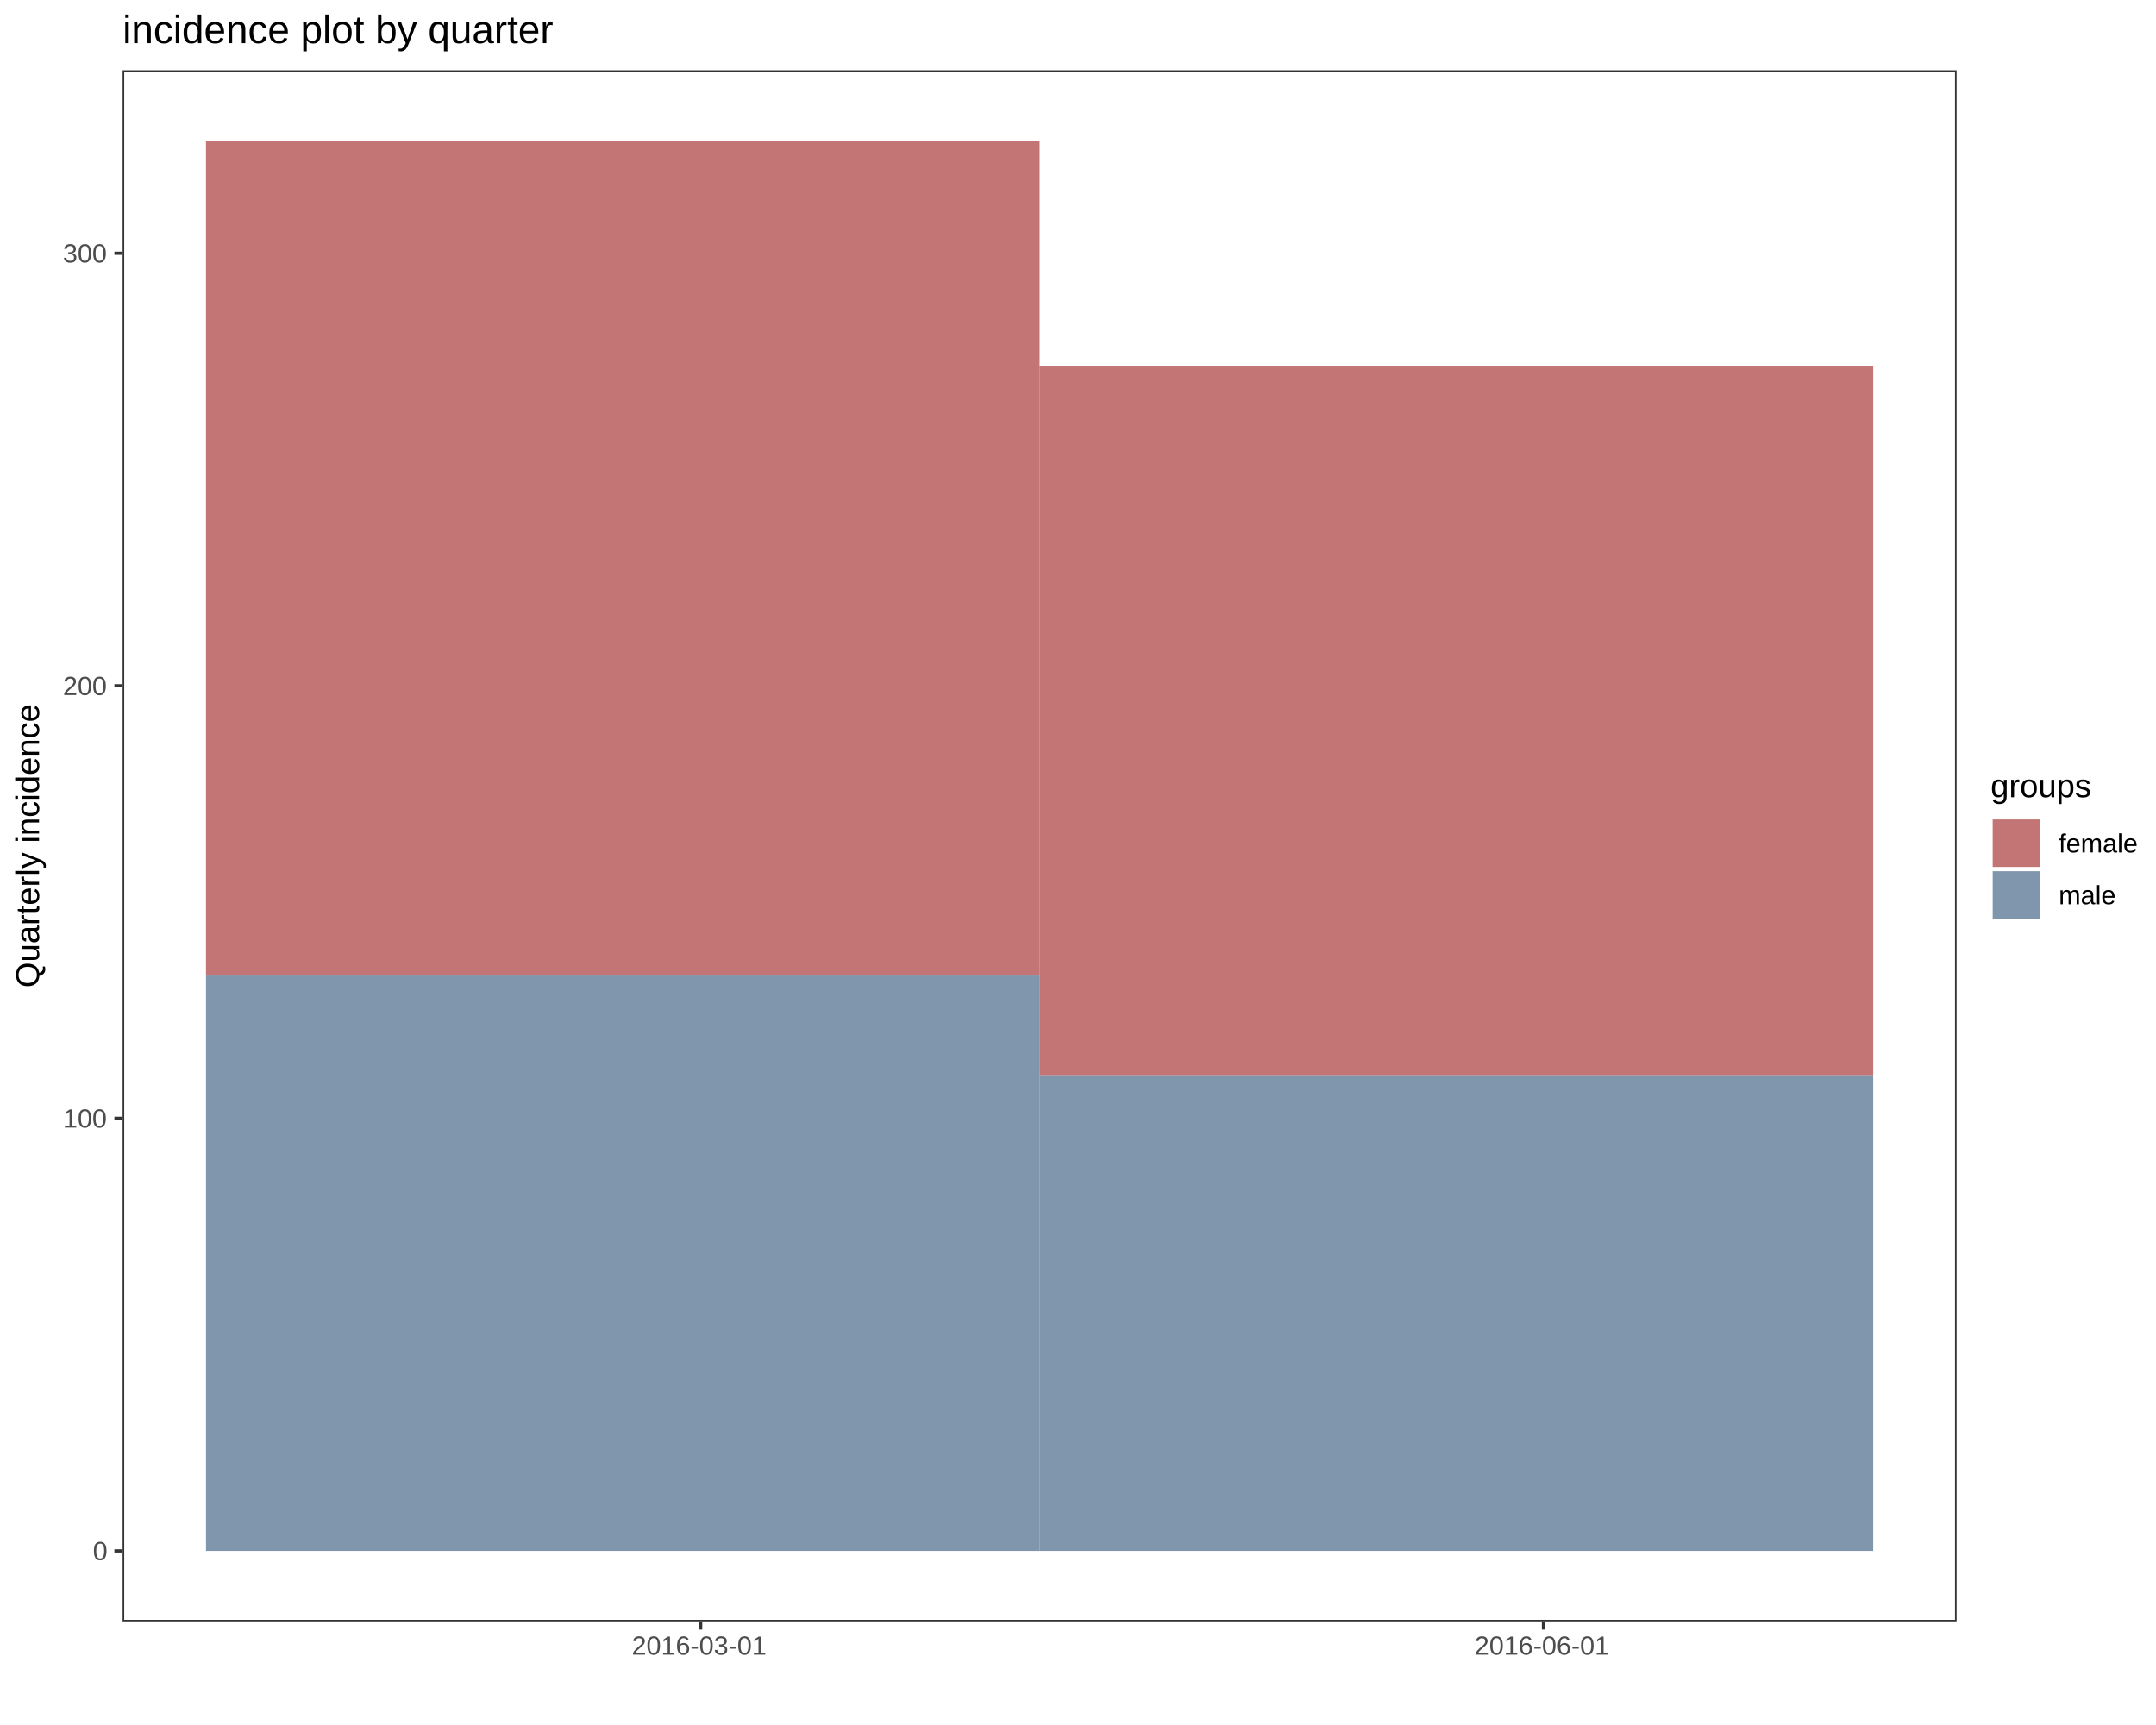
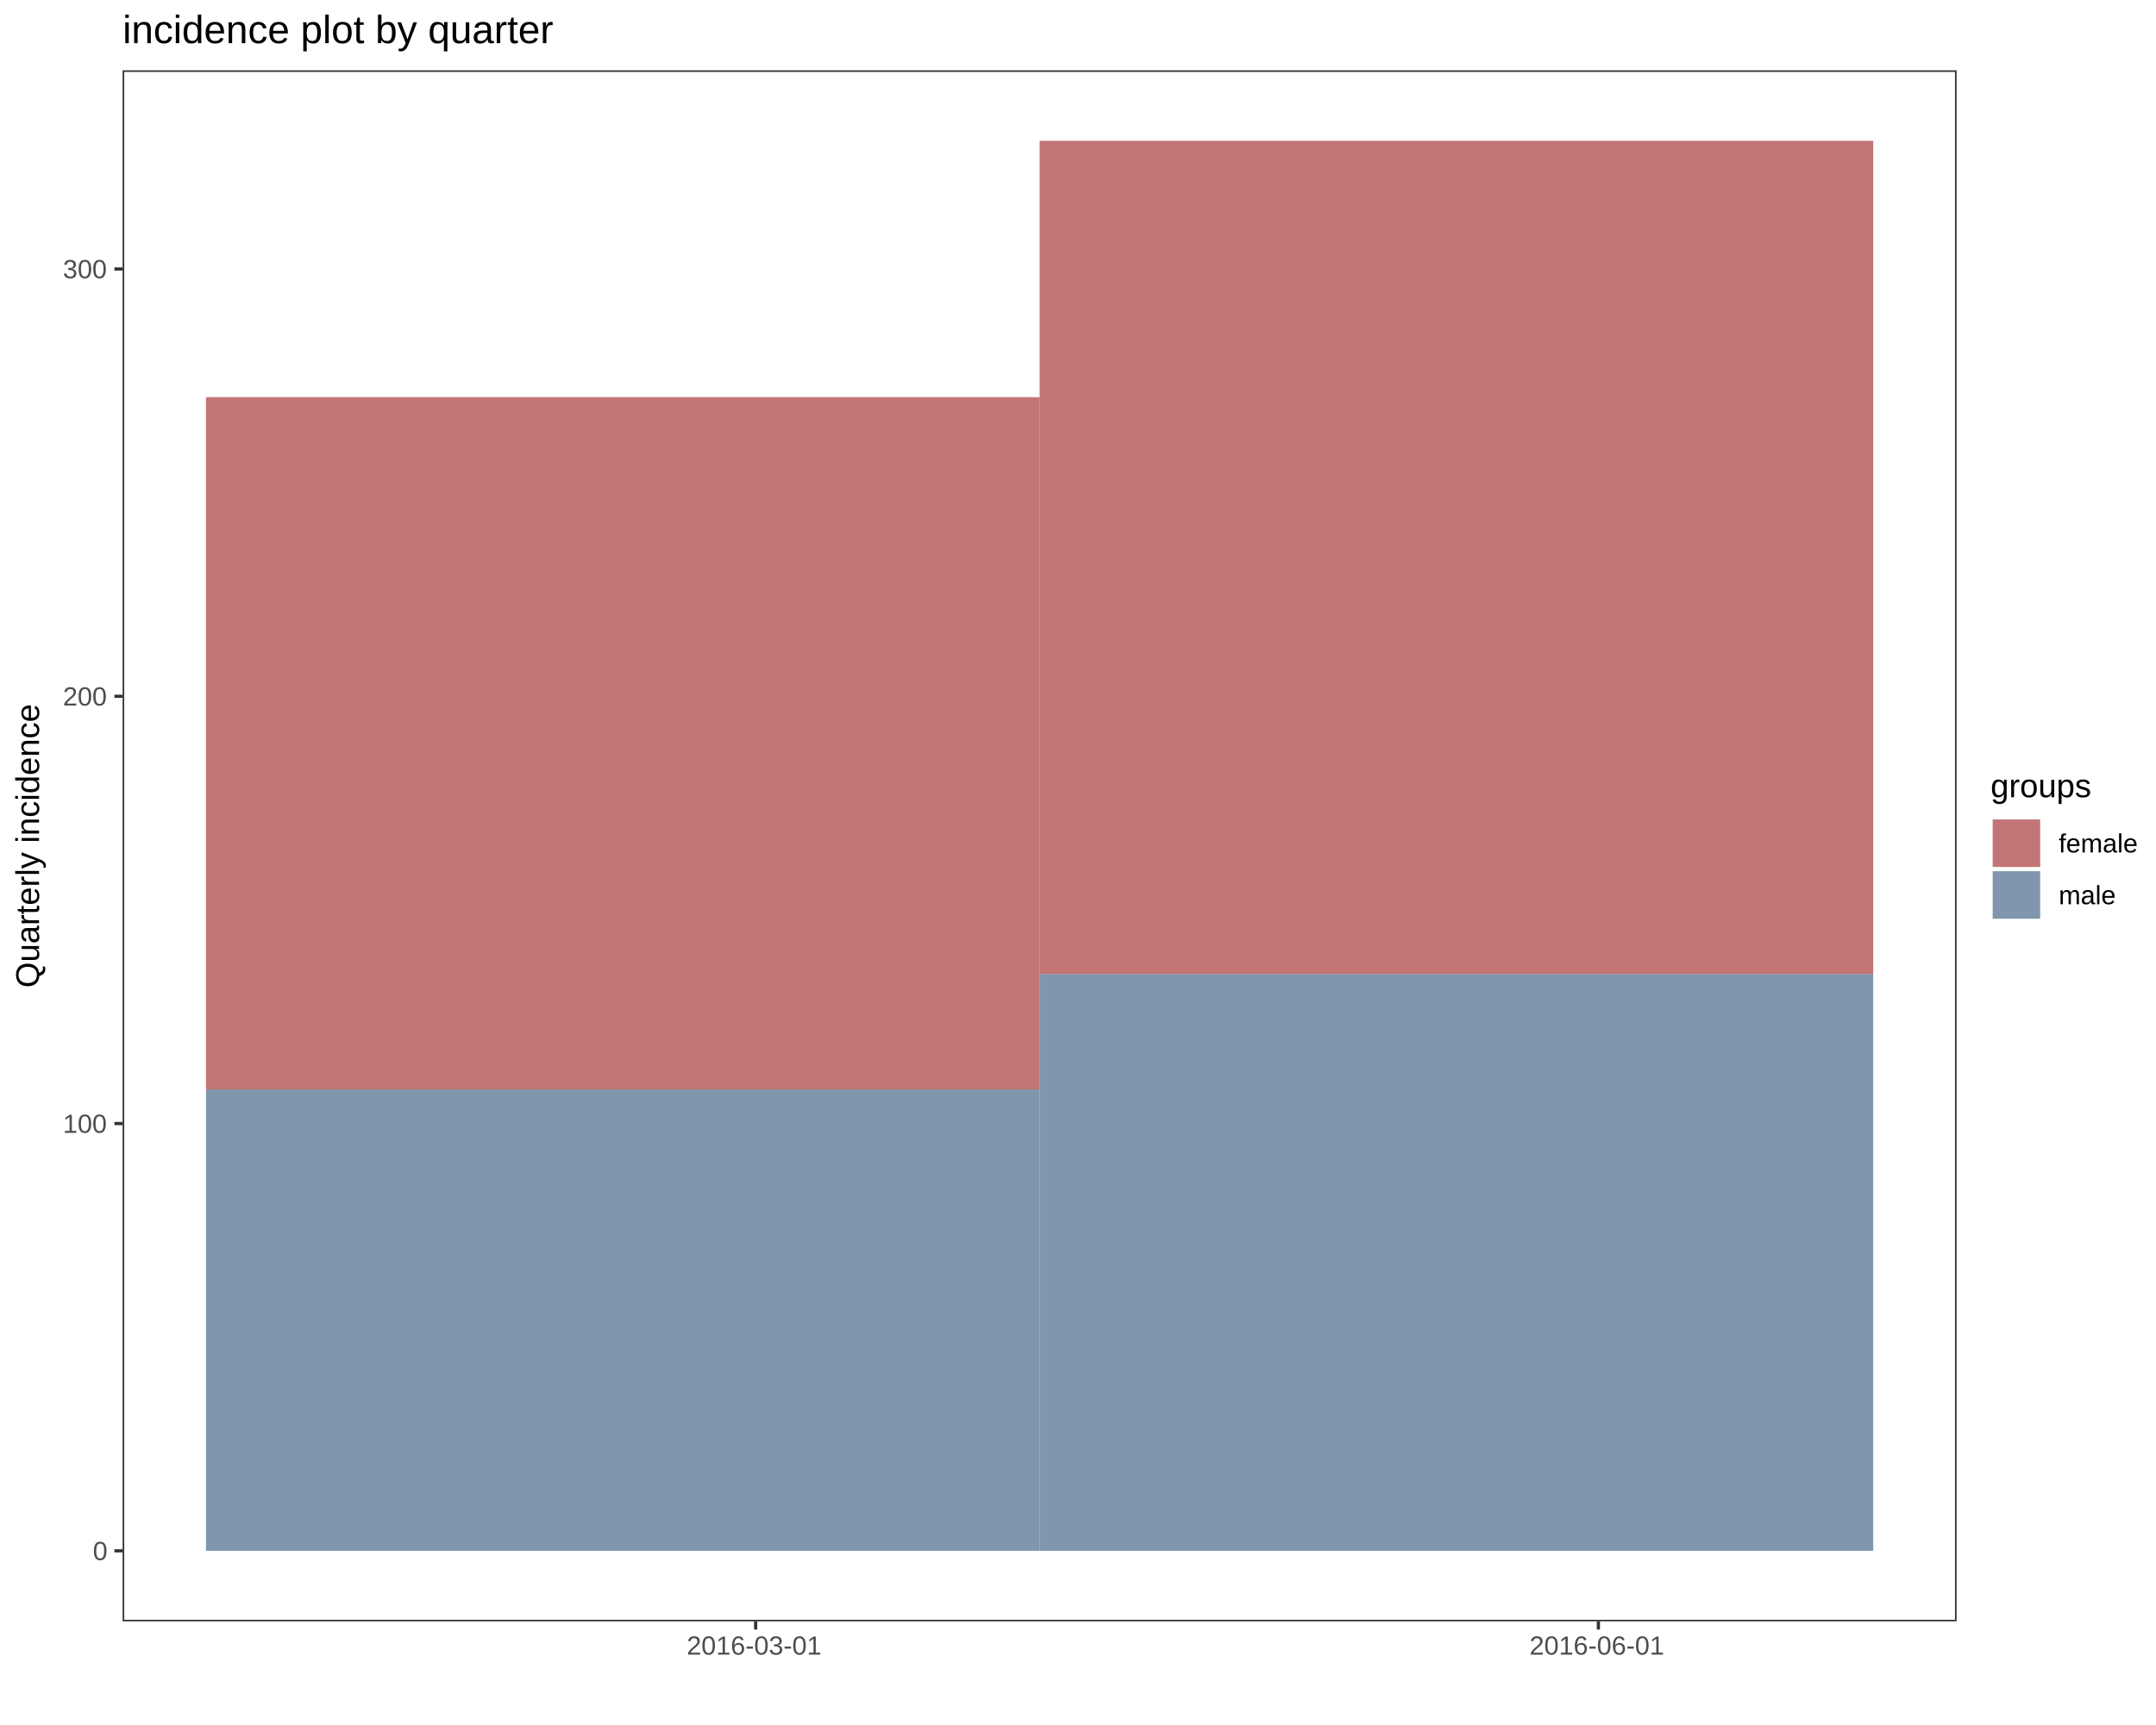
<svg xmlns="http://www.w3.org/2000/svg" viewBox="0 0 720.00 576.00">
  <defs>
    <style type="text/css">
    line, polyline, path, rect, circle {
      fill: none;
      stroke: #000000;
      stroke-linecap: round;
      stroke-linejoin: round;
      stroke-miterlimit: 10.00;
    }
  </style>
  </defs>
  <rect width="100%" height="100%" style="stroke: none; fill: #FFFFFF;" />
  <rect x="0.00" y="0.00" width="720.00" height="576.00" style="stroke-width: 1.07; stroke: #FFFFFF; fill: #FFFFFF;" />
  <defs>
    <clipPath id="cpNDAuOTUzNHw2NTMuNDA5fDU0MS4zOTF8MjMuNDc2Nw==">
      <rect x="40.95" y="23.48" width="612.46" height="517.91" />
    </clipPath>
  </defs>
  <rect x="40.95" y="23.48" width="612.46" height="517.91" style="stroke-width: 1.07; stroke: none; fill: #FFFFFF;" clip-path="url(#cpNDAuOTUzNHw2NTMuNDA5fDU0MS4zOTF8MjMuNDc2Nw==)" />
-   <rect x="68.79" y="325.76" width="278.39" height="192.09" style="stroke-width: 1.07; stroke: none; stroke-linecap: butt; fill: #4A6A8A; fill-opacity: 0.70;" clip-path="url(#cpNDAuOTUzNHw2NTMuNDA5fDU0MS4zOTF8MjMuNDc2Nw==)" />
-   <rect x="68.79" y="47.02" width="278.39" height="278.74" style="stroke-width: 1.07; stroke: none; stroke-linecap: butt; fill: #AA3939; fill-opacity: 0.70;" clip-path="url(#cpNDAuOTUzNHw2NTMuNDA5fDU0MS4zOTF8MjMuNDc2Nw==)" />
-   <rect x="347.18" y="358.98" width="278.39" height="158.87" style="stroke-width: 1.07; stroke: none; stroke-linecap: butt; fill: #4A6A8A; fill-opacity: 0.70;" clip-path="url(#cpNDAuOTUzNHw2NTMuNDA5fDU0MS4zOTF8MjMuNDc2Nw==)" />
-   <rect x="347.18" y="122.12" width="278.39" height="236.86" style="stroke-width: 1.07; stroke: none; stroke-linecap: butt; fill: #AA3939; fill-opacity: 0.70;" clip-path="url(#cpNDAuOTUzNHw2NTMuNDA5fDU0MS4zOTF8MjMuNDc2Nw==)" />
+   <rect x="68.79" y="363.76" width="278.39" height="154.09" style="stroke-width: 1.07; stroke: none; stroke-linecap: butt; fill: #4A6A8A; fill-opacity: 0.70;" clip-path="url(#cpNDAuOTUzNHw2NTMuNDA5fDU0MS4zOTF8MjMuNDc2Nw==)" />
+   <rect x="68.79" y="132.62" width="278.39" height="231.14" style="stroke-width: 1.07; stroke: none; stroke-linecap: butt; fill: #AA3939; fill-opacity: 0.70;" clip-path="url(#cpNDAuOTUzNHw2NTMuNDA5fDU0MS4zOTF8MjMuNDc2Nw==)" />
+   <rect x="347.18" y="325.24" width="278.39" height="192.61" style="stroke-width: 1.07; stroke: none; stroke-linecap: butt; fill: #4A6A8A; fill-opacity: 0.70;" clip-path="url(#cpNDAuOTUzNHw2NTMuNDA5fDU0MS4zOTF8MjMuNDc2Nw==)" />
+   <rect x="347.18" y="47.02" width="278.39" height="278.22" style="stroke-width: 1.07; stroke: none; stroke-linecap: butt; fill: #AA3939; fill-opacity: 0.70;" clip-path="url(#cpNDAuOTUzNHw2NTMuNDA5fDU0MS4zOTF8MjMuNDc2Nw==)" />
  <rect x="40.95" y="23.48" width="612.46" height="517.91" style="stroke-width: 1.07; stroke: #333333;" clip-path="url(#cpNDAuOTUzNHw2NTMuNDA5fDU0MS4zOTF8MjMuNDc2Nw==)" />
  <defs>
    <clipPath id="cpMHw3MjB8NTc2fDA=">
      <rect x="0.00" y="0.00" width="720.00" height="576.00" />
    </clipPath>
  </defs>
  <g clip-path="url(#cpMHw3MjB8NTc2fDA=)">
    <text x="31.02" y="520.94" style="font-size: 8.80px; fill: #4D4D4D; font-family: Liberation Sans;" textLength="5.01px" lengthAdjust="spacingAndGlyphs">0</text>
  </g>
  <g clip-path="url(#cpMHw3MjB8NTc2fDA=)">
-     <text x="21.01" y="376.52" style="font-size: 8.80px; fill: #4D4D4D; font-family: Liberation Sans;" textLength="15.02px" lengthAdjust="spacingAndGlyphs">100</text>
+     <text x="21.01" y="378.27" style="font-size: 8.80px; fill: #4D4D4D; font-family: Liberation Sans;" textLength="15.02px" lengthAdjust="spacingAndGlyphs">100</text>
  </g>
  <g clip-path="url(#cpMHw3MjB8NTc2fDA=)">
-     <text x="21.01" y="232.09" style="font-size: 8.80px; fill: #4D4D4D; font-family: Liberation Sans;" textLength="15.02px" lengthAdjust="spacingAndGlyphs">200</text>
+     <text x="21.01" y="235.59" style="font-size: 8.80px; fill: #4D4D4D; font-family: Liberation Sans;" textLength="15.02px" lengthAdjust="spacingAndGlyphs">200</text>
  </g>
  <g clip-path="url(#cpMHw3MjB8NTc2fDA=)">
-     <text x="21.01" y="87.66" style="font-size: 8.80px; fill: #4D4D4D; font-family: Liberation Sans;" textLength="15.02px" lengthAdjust="spacingAndGlyphs">300</text>
+     <text x="21.01" y="92.91" style="font-size: 8.80px; fill: #4D4D4D; font-family: Liberation Sans;" textLength="15.02px" lengthAdjust="spacingAndGlyphs">300</text>
  </g>
  <polyline points="38.21,517.85 40.95,517.85 " style="stroke-width: 1.07; stroke: #333333; stroke-linecap: butt;" clip-path="url(#cpMHw3MjB8NTc2fDA=)" />
-   <polyline points="38.21,373.42 40.95,373.42 " style="stroke-width: 1.07; stroke: #333333; stroke-linecap: butt;" clip-path="url(#cpMHw3MjB8NTc2fDA=)" />
-   <polyline points="38.21,229.00 40.95,229.00 " style="stroke-width: 1.07; stroke: #333333; stroke-linecap: butt;" clip-path="url(#cpMHw3MjB8NTc2fDA=)" />
-   <polyline points="38.21,84.57 40.95,84.57 " style="stroke-width: 1.07; stroke: #333333; stroke-linecap: butt;" clip-path="url(#cpMHw3MjB8NTc2fDA=)" />
-   <polyline points="233.99,544.13 233.99,541.39 " style="stroke-width: 1.07; stroke: #333333; stroke-linecap: butt;" clip-path="url(#cpMHw3MjB8NTc2fDA=)" />
-   <polyline points="515.44,544.13 515.44,541.39 " style="stroke-width: 1.07; stroke: #333333; stroke-linecap: butt;" clip-path="url(#cpMHw3MjB8NTc2fDA=)" />
+   <polyline points="38.21,375.17 40.95,375.17 " style="stroke-width: 1.07; stroke: #333333; stroke-linecap: butt;" clip-path="url(#cpMHw3MjB8NTc2fDA=)" />
+   <polyline points="38.21,232.50 40.95,232.50 " style="stroke-width: 1.07; stroke: #333333; stroke-linecap: butt;" clip-path="url(#cpMHw3MjB8NTc2fDA=)" />
+   <polyline points="38.21,89.82 40.95,89.82 " style="stroke-width: 1.07; stroke: #333333; stroke-linecap: butt;" clip-path="url(#cpMHw3MjB8NTc2fDA=)" />
+   <polyline points="252.35,544.13 252.35,541.39 " style="stroke-width: 1.07; stroke: #333333; stroke-linecap: butt;" clip-path="url(#cpMHw3MjB8NTc2fDA=)" />
+   <polyline points="533.79,544.13 533.79,541.39 " style="stroke-width: 1.07; stroke: #333333; stroke-linecap: butt;" clip-path="url(#cpMHw3MjB8NTc2fDA=)" />
  <g clip-path="url(#cpMHw3MjB8NTc2fDA=)">
-     <text x="210.97" y="552.51" style="font-size: 8.80px; fill: #4D4D4D; font-family: Liberation Sans;" textLength="46.04px" lengthAdjust="spacingAndGlyphs">2016-03-01</text>
+     <text x="229.33" y="552.51" style="font-size: 8.80px; fill: #4D4D4D; font-family: Liberation Sans;" textLength="46.04px" lengthAdjust="spacingAndGlyphs">2016-03-01</text>
  </g>
  <g clip-path="url(#cpMHw3MjB8NTc2fDA=)">
-     <text x="492.42" y="552.51" style="font-size: 8.80px; fill: #4D4D4D; font-family: Liberation Sans;" textLength="46.04px" lengthAdjust="spacingAndGlyphs">2016-06-01</text>
+     <text x="510.78" y="552.51" style="font-size: 8.80px; fill: #4D4D4D; font-family: Liberation Sans;" textLength="46.04px" lengthAdjust="spacingAndGlyphs">2016-06-01</text>
  </g>
  <g clip-path="url(#cpMHw3MjB8NTc2fDA=)">
    <text transform="translate(13.04,329.82) rotate(-90)" style="font-size: 11.00px; font-family: Liberation Sans;" textLength="94.77px" lengthAdjust="spacingAndGlyphs">Quarterly incidence</text>
  </g>
  <rect x="664.75" y="257.39" width="49.77" height="50.09" style="stroke-width: 1.07; stroke: none; fill: #FFFFFF;" clip-path="url(#cpMHw3MjB8NTc2fDA=)" />
  <g clip-path="url(#cpMHw3MjB8NTc2fDA=)">
    <text x="664.75" y="266.20" style="font-size: 11.00px; font-family: Liberation Sans;" textLength="33.63px" lengthAdjust="spacingAndGlyphs">groups</text>
  </g>
  <rect x="664.75" y="272.92" width="17.28" height="17.28" style="stroke-width: 1.07; stroke: none; fill: #FFFFFF;" clip-path="url(#cpMHw3MjB8NTc2fDA=)" />
  <rect x="665.46" y="273.63" width="15.86" height="15.86" style="stroke-width: 1.07; stroke: none; stroke-linejoin: miter; fill: #AA3939; fill-opacity: 0.70;" clip-path="url(#cpMHw3MjB8NTc2fDA=)" />
  <rect x="664.75" y="290.20" width="17.28" height="17.28" style="stroke-width: 1.07; stroke: none; fill: #FFFFFF;" clip-path="url(#cpMHw3MjB8NTc2fDA=)" />
  <rect x="665.46" y="290.91" width="15.86" height="15.86" style="stroke-width: 1.07; stroke: none; stroke-linejoin: miter; fill: #4A6A8A; fill-opacity: 0.70;" clip-path="url(#cpMHw3MjB8NTc2fDA=)" />
  <g clip-path="url(#cpMHw3MjB8NTc2fDA=)">
    <text x="687.51" y="284.65" style="font-size: 8.80px; font-family: Liberation Sans;" textLength="27.01px" lengthAdjust="spacingAndGlyphs">female</text>
  </g>
  <g clip-path="url(#cpMHw3MjB8NTc2fDA=)">
    <text x="687.51" y="301.93" style="font-size: 8.80px; font-family: Liberation Sans;" textLength="19.51px" lengthAdjust="spacingAndGlyphs">male</text>
  </g>
  <g clip-path="url(#cpMHw3MjB8NTc2fDA=)">
    <text x="40.95" y="14.42" style="font-size: 13.20px; font-family: Liberation Sans;" textLength="141.64px" lengthAdjust="spacingAndGlyphs">incidence plot by quarter</text>
  </g>
</svg>
